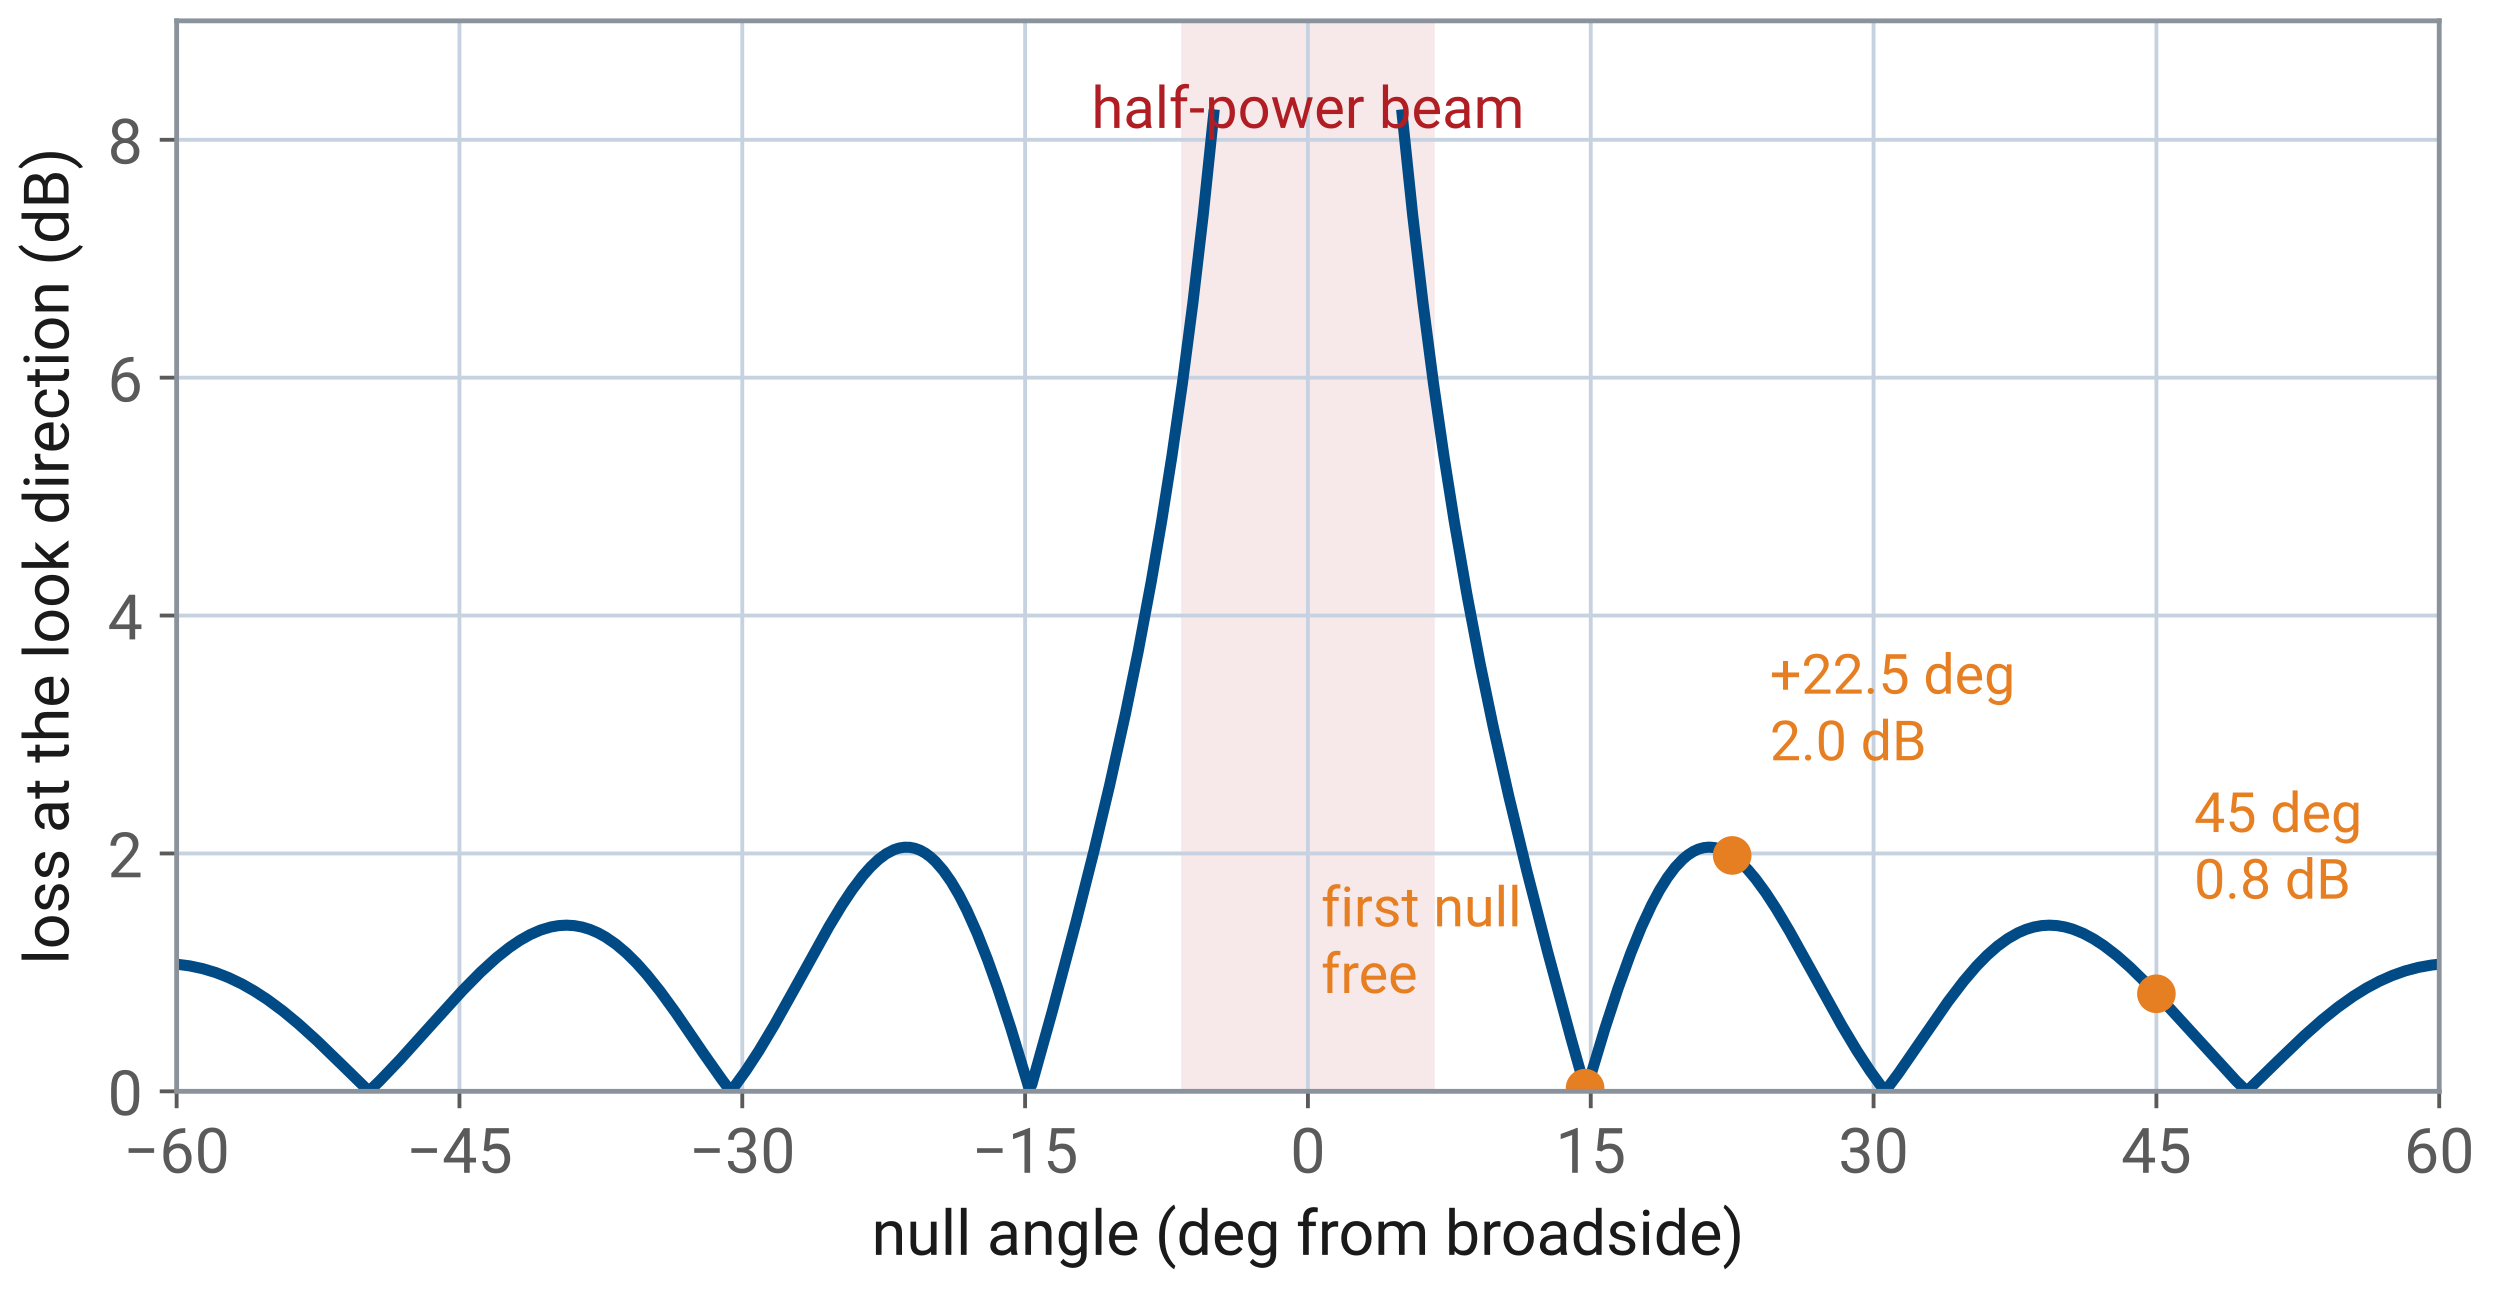
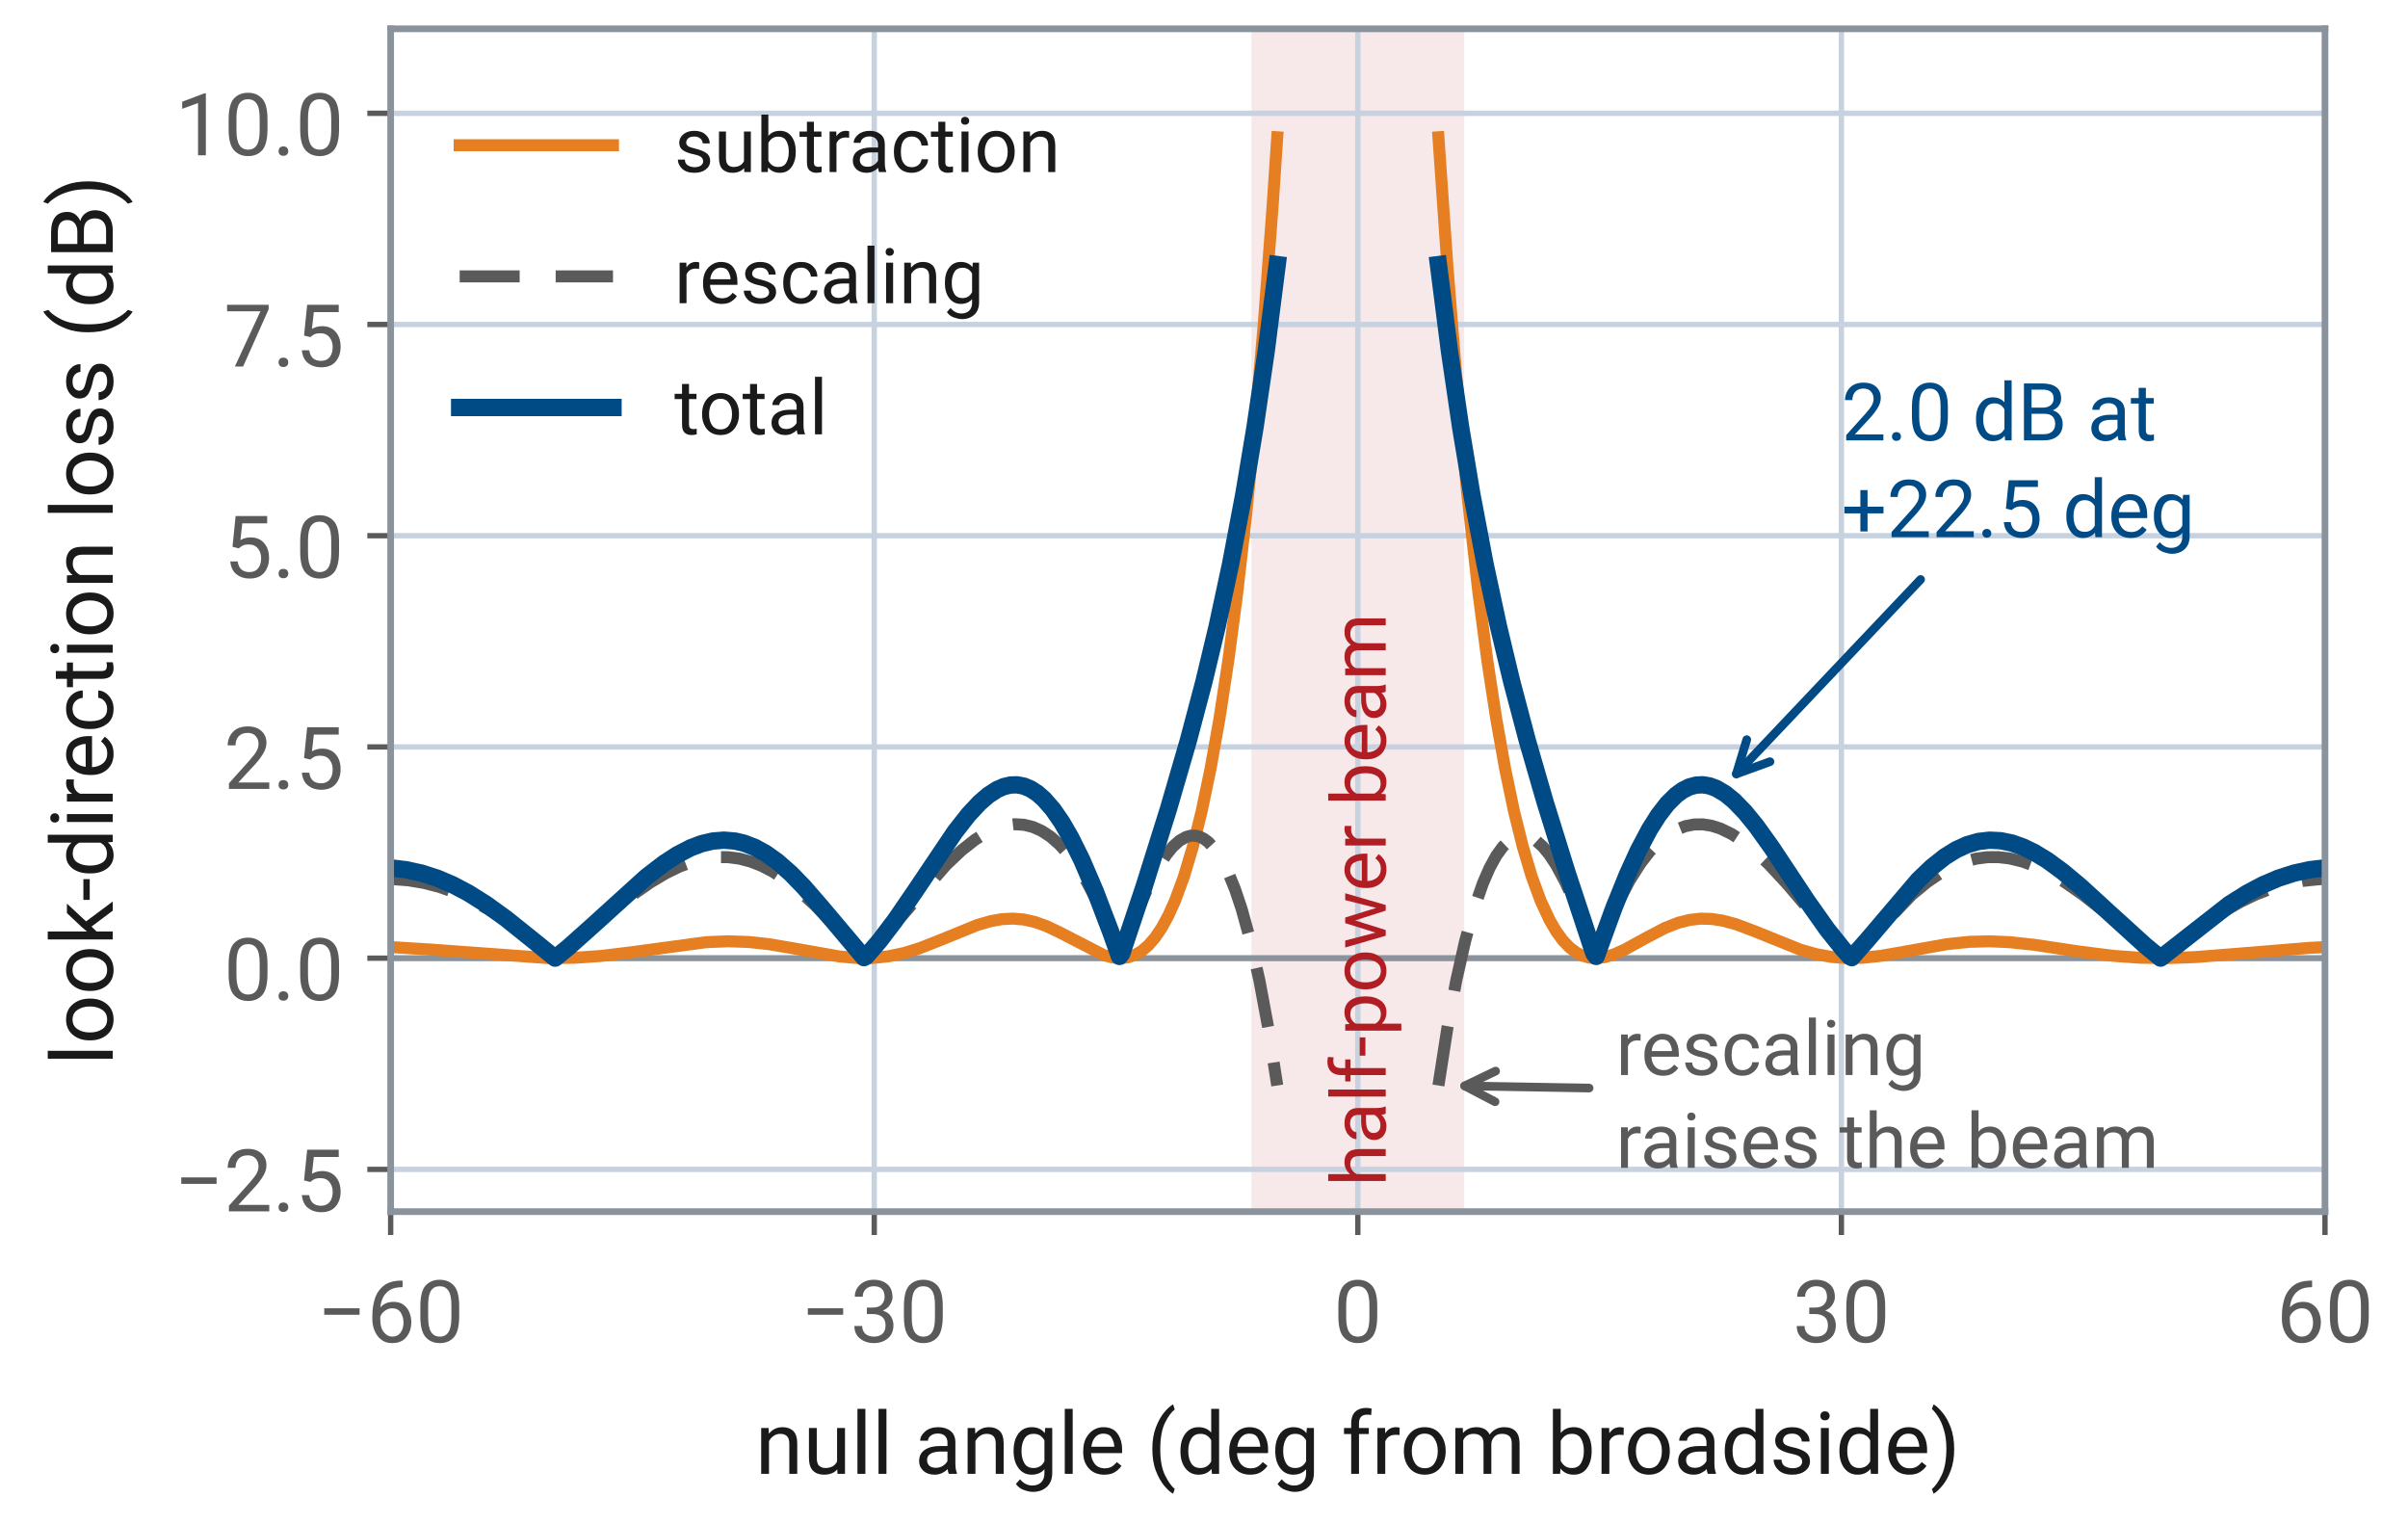
- <svg xmlns="http://www.w3.org/2000/svg" xmlns:xlink="http://www.w3.org/1999/xlink" width="517.904pt" height="267.401pt" viewBox="0 0 517.904 267.401" version="1.1">
+ <svg xmlns="http://www.w3.org/2000/svg" xmlns:xlink="http://www.w3.org/1999/xlink" width="361.216pt" height="228.507pt" viewBox="0 0 361.216 228.507" version="1.1">
  <defs>
    <style type="text/css">*{stroke-linejoin: round; stroke-linecap: butt}</style>
  </defs>
  <g id="figure_1">
    <g id="patch_1">
-       <path d="M 0 267.401  L 517.904 267.401  L 517.904 0  L 0 0  L 0 267.401  z " style="fill: none" />
+       <path d="M 0 228.507  L 361.216 228.507  L 361.216 0  L 0 0  L 0 228.507  z " style="fill: none" />
    </g>
    <g id="axes_1">
      <g id="patch_2">
-         <path d="M 36.592 226.08  L 505.312 226.08  L 505.312 4.32  L 36.592 4.32  L 36.592 226.08  z " style="fill: none" />
+         <path d="M 58.603 181.728  L 348.763 181.728  L 348.763 4.32  L 58.603 4.32  L 58.603 181.728  z " style="fill: none" />
      </g>
      <g id="patch_3">
-         <path d="M 245.173 226.08  L 296.732 226.08  L 296.732 4.32  L 245.173 4.32  z " clip-path="url(#pb18e822ede)" style="fill: #b01e24; opacity: 0.1; stroke: #b01e24; stroke-linejoin: miter" />
+         <path d="M 187.725 181.728  L 219.642 181.728  L 219.642 4.32  L 187.725 4.32  z " clip-path="url(#p27a7a87cf0)" style="fill: #b01e24; opacity: 0.1" />
      </g>
      <g id="matplotlib.axis_1">
        <g id="xtick_1">
          <g id="line2d_1">
-             <path d="M 36.592 226.08  L 36.592 4.32  " clip-path="url(#pb18e822ede)" style="fill: none; stroke: #c7d2e0; stroke-width: 0.8; stroke-linecap: square" />
+             <path d="M 58.603 181.728  L 58.603 4.32  " clip-path="url(#p27a7a87cf0)" style="fill: none; stroke: #c7d2e0; stroke-width: 0.8; stroke-linecap: square" />
          </g>
          <g id="line2d_2">
            <defs>
-               <path id="ma3b0149cc1" d="M 0 0  L 0 3.5  " style="stroke: #5a5a5a; stroke-width: 0.8" />
+               <path id="ma45425e905" d="M 0 0  L 0 3.5  " style="stroke: #5a5a5a; stroke-width: 0.8" />
            </defs>
            <g>
-               <use xlink:href="#ma3b0149cc1" x="36.592" y="226.08" style="fill: #5a5a5a; stroke: #5a5a5a; stroke-width: 0.8" />
+               <use xlink:href="#ma45425e905" x="58.603" y="181.728" style="fill: #5a5a5a; stroke: #5a5a5a; stroke-width: 0.8" />
            </g>
          </g>
          <g id="text_1">
-             <text style="font-size: 13px; font-family:'Source Sans Pro', 'Segoe UI', Roboto, Helvetica, Arial, sans-serif; text-anchor: middle; fill: #5a5a5a" x="36.592" y="242.957" transform="rotate(-0 36.59227 242.957)">−60</text>
+             <text style="font-size: 13px; font-family:'Source Sans Pro', 'Segoe UI', Roboto, Helvetica, Arial, sans-serif; text-anchor: middle; fill: #5a5a5a" x="58.603" y="201.322" transform="rotate(-0 58.6034 201.3218)">−60</text>
          </g>
        </g>
        <g id="xtick_2">
          <g id="line2d_3">
-             <path d="M 95.182 226.08  L 95.182 4.32  " clip-path="url(#pb18e822ede)" style="fill: none; stroke: #c7d2e0; stroke-width: 0.8; stroke-linecap: square" />
+             <path d="M 131.143 181.728  L 131.143 4.32  " clip-path="url(#p27a7a87cf0)" style="fill: none; stroke: #c7d2e0; stroke-width: 0.8; stroke-linecap: square" />
          </g>
          <g id="line2d_4">
            <g>
-               <use xlink:href="#ma3b0149cc1" x="95.182" y="226.08" style="fill: #5a5a5a; stroke: #5a5a5a; stroke-width: 0.8" />
+               <use xlink:href="#ma45425e905" x="131.143" y="181.728" style="fill: #5a5a5a; stroke: #5a5a5a; stroke-width: 0.8" />
            </g>
          </g>
          <g id="text_2">
-             <text style="font-size: 13px; font-family:'Source Sans Pro', 'Segoe UI', Roboto, Helvetica, Arial, sans-serif; text-anchor: middle; fill: #5a5a5a" x="95.182" y="242.957" transform="rotate(-0 95.18227 242.957)">−45</text>
+             <text style="font-size: 13px; font-family:'Source Sans Pro', 'Segoe UI', Roboto, Helvetica, Arial, sans-serif; text-anchor: middle; fill: #5a5a5a" x="131.143" y="201.322" transform="rotate(-0 131.1434 201.3218)">−30</text>
          </g>
        </g>
        <g id="xtick_3">
          <g id="line2d_5">
-             <path d="M 153.772 226.08  L 153.772 4.32  " clip-path="url(#pb18e822ede)" style="fill: none; stroke: #c7d2e0; stroke-width: 0.8; stroke-linecap: square" />
+             <path d="M 203.683 181.728  L 203.683 4.32  " clip-path="url(#p27a7a87cf0)" style="fill: none; stroke: #c7d2e0; stroke-width: 0.8; stroke-linecap: square" />
          </g>
          <g id="line2d_6">
            <g>
-               <use xlink:href="#ma3b0149cc1" x="153.772" y="226.08" style="fill: #5a5a5a; stroke: #5a5a5a; stroke-width: 0.8" />
+               <use xlink:href="#ma45425e905" x="203.683" y="181.728" style="fill: #5a5a5a; stroke: #5a5a5a; stroke-width: 0.8" />
            </g>
          </g>
          <g id="text_3">
-             <text style="font-size: 13px; font-family:'Source Sans Pro', 'Segoe UI', Roboto, Helvetica, Arial, sans-serif; text-anchor: middle; fill: #5a5a5a" x="153.772" y="242.957" transform="rotate(-0 153.7723 242.957)">−30</text>
+             <text style="font-size: 13px; font-family:'Source Sans Pro', 'Segoe UI', Roboto, Helvetica, Arial, sans-serif; text-anchor: middle; fill: #5a5a5a" x="203.683" y="201.322" transform="rotate(-0 203.6834 201.3218)">0</text>
          </g>
        </g>
        <g id="xtick_4">
          <g id="line2d_7">
-             <path d="M 212.362 226.08  L 212.362 4.32  " clip-path="url(#pb18e822ede)" style="fill: none; stroke: #c7d2e0; stroke-width: 0.8; stroke-linecap: square" />
+             <path d="M 276.223 181.728  L 276.223 4.32  " clip-path="url(#p27a7a87cf0)" style="fill: none; stroke: #c7d2e0; stroke-width: 0.8; stroke-linecap: square" />
          </g>
          <g id="line2d_8">
            <g>
-               <use xlink:href="#ma3b0149cc1" x="212.362" y="226.08" style="fill: #5a5a5a; stroke: #5a5a5a; stroke-width: 0.8" />
+               <use xlink:href="#ma45425e905" x="276.223" y="181.728" style="fill: #5a5a5a; stroke: #5a5a5a; stroke-width: 0.8" />
            </g>
          </g>
          <g id="text_4">
-             <text style="font-size: 13px; font-family:'Source Sans Pro', 'Segoe UI', Roboto, Helvetica, Arial, sans-serif; text-anchor: middle; fill: #5a5a5a" x="212.362" y="242.957" transform="rotate(-0 212.3623 242.957)">−15</text>
+             <text style="font-size: 13px; font-family:'Source Sans Pro', 'Segoe UI', Roboto, Helvetica, Arial, sans-serif; text-anchor: middle; fill: #5a5a5a" x="276.223" y="201.322" transform="rotate(-0 276.2234 201.3218)">30</text>
          </g>
        </g>
        <g id="xtick_5">
          <g id="line2d_9">
-             <path d="M 270.952 226.08  L 270.952 4.32  " clip-path="url(#pb18e822ede)" style="fill: none; stroke: #c7d2e0; stroke-width: 0.8; stroke-linecap: square" />
+             <path d="M 348.763 181.728  L 348.763 4.32  " clip-path="url(#p27a7a87cf0)" style="fill: none; stroke: #c7d2e0; stroke-width: 0.8; stroke-linecap: square" />
          </g>
          <g id="line2d_10">
            <g>
-               <use xlink:href="#ma3b0149cc1" x="270.952" y="226.08" style="fill: #5a5a5a; stroke: #5a5a5a; stroke-width: 0.8" />
+               <use xlink:href="#ma45425e905" x="348.763" y="181.728" style="fill: #5a5a5a; stroke: #5a5a5a; stroke-width: 0.8" />
            </g>
          </g>
          <g id="text_5">
-             <text style="font-size: 13px; font-family:'Source Sans Pro', 'Segoe UI', Roboto, Helvetica, Arial, sans-serif; text-anchor: middle; fill: #5a5a5a" x="270.952" y="242.957" transform="rotate(-0 270.9523 242.957)">0</text>
-           </g>
-         </g>
-         <g id="xtick_6">
-           <g id="line2d_11">
-             <path d="M 329.542 226.08  L 329.542 4.32  " clip-path="url(#pb18e822ede)" style="fill: none; stroke: #c7d2e0; stroke-width: 0.8; stroke-linecap: square" />
-           </g>
-           <g id="line2d_12">
-             <g>
-               <use xlink:href="#ma3b0149cc1" x="329.542" y="226.08" style="fill: #5a5a5a; stroke: #5a5a5a; stroke-width: 0.8" />
-             </g>
-           </g>
-           <g id="text_6">
-             <text style="font-size: 13px; font-family:'Source Sans Pro', 'Segoe UI', Roboto, Helvetica, Arial, sans-serif; text-anchor: middle; fill: #5a5a5a" x="329.542" y="242.957" transform="rotate(-0 329.5423 242.957)">15</text>
-           </g>
-         </g>
-         <g id="xtick_7">
-           <g id="line2d_13">
-             <path d="M 388.132 226.08  L 388.132 4.32  " clip-path="url(#pb18e822ede)" style="fill: none; stroke: #c7d2e0; stroke-width: 0.8; stroke-linecap: square" />
-           </g>
-           <g id="line2d_14">
-             <g>
-               <use xlink:href="#ma3b0149cc1" x="388.132" y="226.08" style="fill: #5a5a5a; stroke: #5a5a5a; stroke-width: 0.8" />
-             </g>
-           </g>
-           <g id="text_7">
-             <text style="font-size: 13px; font-family:'Source Sans Pro', 'Segoe UI', Roboto, Helvetica, Arial, sans-serif; text-anchor: middle; fill: #5a5a5a" x="388.132" y="242.957" transform="rotate(-0 388.1323 242.957)">30</text>
-           </g>
-         </g>
-         <g id="xtick_8">
-           <g id="line2d_15">
-             <path d="M 446.722 226.08  L 446.722 4.32  " clip-path="url(#pb18e822ede)" style="fill: none; stroke: #c7d2e0; stroke-width: 0.8; stroke-linecap: square" />
-           </g>
-           <g id="line2d_16">
-             <g>
-               <use xlink:href="#ma3b0149cc1" x="446.722" y="226.08" style="fill: #5a5a5a; stroke: #5a5a5a; stroke-width: 0.8" />
-             </g>
-           </g>
-           <g id="text_8">
-             <text style="font-size: 13px; font-family:'Source Sans Pro', 'Segoe UI', Roboto, Helvetica, Arial, sans-serif; text-anchor: middle; fill: #5a5a5a" x="446.722" y="242.957" transform="rotate(-0 446.7223 242.957)">45</text>
-           </g>
-         </g>
-         <g id="xtick_9">
-           <g id="line2d_17">
-             <path d="M 505.312 226.08  L 505.312 4.32  " clip-path="url(#pb18e822ede)" style="fill: none; stroke: #c7d2e0; stroke-width: 0.8; stroke-linecap: square" />
-           </g>
-           <g id="line2d_18">
-             <g>
-               <use xlink:href="#ma3b0149cc1" x="505.312" y="226.08" style="fill: #5a5a5a; stroke: #5a5a5a; stroke-width: 0.8" />
-             </g>
-           </g>
-           <g id="text_9">
-             <text style="font-size: 13px; font-family:'Source Sans Pro', 'Segoe UI', Roboto, Helvetica, Arial, sans-serif; text-anchor: middle; fill: #5a5a5a" x="505.312" y="242.957" transform="rotate(-0 505.3123 242.957)">60</text>
-           </g>
-         </g>
-         <g id="text_10">
-           <text style="font-size: 13px; font-family:'Source Sans Pro', 'Segoe UI', Roboto, Helvetica, Arial, sans-serif; text-anchor: middle; fill: #1a1a1a" x="270.952" y="259.958" transform="rotate(-0 270.9523 259.958)">null angle (deg from broadside)</text>
+             <text style="font-size: 13px; font-family:'Source Sans Pro', 'Segoe UI', Roboto, Helvetica, Arial, sans-serif; text-anchor: middle; fill: #5a5a5a" x="348.763" y="201.322" transform="rotate(-0 348.7634 201.3218)">60</text>
+           </g>
+         </g>
+         <g id="text_6">
+           <text style="font-size: 13px; font-family:'Source Sans Pro', 'Segoe UI', Roboto, Helvetica, Arial, sans-serif; text-anchor: middle; fill: #1a1a1a" x="203.683" y="221.051" transform="rotate(-0 203.6834 221.0512)">null angle (deg from broadside)</text>
        </g>
      </g>
      <g id="matplotlib.axis_2">
        <g id="ytick_1">
+           <g id="line2d_11">
+             <path d="M 58.603 175.392  L 348.763 175.392  " clip-path="url(#p27a7a87cf0)" style="fill: none; stroke: #c7d2e0; stroke-width: 0.8; stroke-linecap: square" />
+           </g>
+           <g id="line2d_12">
+             <defs>
+               <path id="m3e61fe4e39" d="M 0 0  L -3.5 0  " style="stroke: #5a5a5a; stroke-width: 0.8" />
+             </defs>
+             <g>
+               <use xlink:href="#m3e61fe4e39" x="58.603" y="175.392" style="fill: #5a5a5a; stroke: #5a5a5a; stroke-width: 0.8" />
+             </g>
+           </g>
+           <g id="text_7">
+             <text style="font-size: 13px; font-family:'Source Sans Pro', 'Segoe UI', Roboto, Helvetica, Arial, sans-serif; text-anchor: end; fill: #5a5a5a" x="51.603" y="181.689" transform="rotate(-0 51.6034 181.6889)">−2.5</text>
+           </g>
+         </g>
+         <g id="ytick_2">
+           <g id="line2d_13">
+             <path d="M 58.603 143.712  L 348.763 143.712  " clip-path="url(#p27a7a87cf0)" style="fill: none; stroke: #c7d2e0; stroke-width: 0.8; stroke-linecap: square" />
+           </g>
+           <g id="line2d_14">
+             <g>
+               <use xlink:href="#m3e61fe4e39" x="58.603" y="143.712" style="fill: #5a5a5a; stroke: #5a5a5a; stroke-width: 0.8" />
+             </g>
+           </g>
+           <g id="text_8">
+             <text style="font-size: 13px; font-family:'Source Sans Pro', 'Segoe UI', Roboto, Helvetica, Arial, sans-serif; text-anchor: end; fill: #5a5a5a" x="51.603" y="150.009" transform="rotate(-0 51.6034 150.0089)">0.0</text>
+           </g>
+         </g>
+         <g id="ytick_3">
+           <g id="line2d_15">
+             <path d="M 58.603 112.032  L 348.763 112.032  " clip-path="url(#p27a7a87cf0)" style="fill: none; stroke: #c7d2e0; stroke-width: 0.8; stroke-linecap: square" />
+           </g>
+           <g id="line2d_16">
+             <g>
+               <use xlink:href="#m3e61fe4e39" x="58.603" y="112.032" style="fill: #5a5a5a; stroke: #5a5a5a; stroke-width: 0.8" />
+             </g>
+           </g>
+           <g id="text_9">
+             <text style="font-size: 13px; font-family:'Source Sans Pro', 'Segoe UI', Roboto, Helvetica, Arial, sans-serif; text-anchor: end; fill: #5a5a5a" x="51.603" y="118.329" transform="rotate(-0 51.6034 118.3289)">2.5</text>
+           </g>
+         </g>
+         <g id="ytick_4">
+           <g id="line2d_17">
+             <path d="M 58.603 80.352  L 348.763 80.352  " clip-path="url(#p27a7a87cf0)" style="fill: none; stroke: #c7d2e0; stroke-width: 0.8; stroke-linecap: square" />
+           </g>
+           <g id="line2d_18">
+             <g>
+               <use xlink:href="#m3e61fe4e39" x="58.603" y="80.352" style="fill: #5a5a5a; stroke: #5a5a5a; stroke-width: 0.8" />
+             </g>
+           </g>
+           <g id="text_10">
+             <text style="font-size: 13px; font-family:'Source Sans Pro', 'Segoe UI', Roboto, Helvetica, Arial, sans-serif; text-anchor: end; fill: #5a5a5a" x="51.603" y="86.649" transform="rotate(-0 51.6034 86.64888)">5.0</text>
+           </g>
+         </g>
+         <g id="ytick_5">
          <g id="line2d_19">
-             <path d="M 36.592 226.08  L 505.312 226.08  " clip-path="url(#pb18e822ede)" style="fill: none; stroke: #c7d2e0; stroke-width: 0.8; stroke-linecap: square" />
+             <path d="M 58.603 48.672  L 348.763 48.672  " clip-path="url(#p27a7a87cf0)" style="fill: none; stroke: #c7d2e0; stroke-width: 0.8; stroke-linecap: square" />
          </g>
          <g id="line2d_20">
-             <defs>
-               <path id="m404f622453" d="M 0 0  L -3.5 0  " style="stroke: #5a5a5a; stroke-width: 0.8" />
-             </defs>
-             <g>
-               <use xlink:href="#m404f622453" x="36.592" y="226.08" style="fill: #5a5a5a; stroke: #5a5a5a; stroke-width: 0.8" />
+             <g>
+               <use xlink:href="#m3e61fe4e39" x="58.603" y="48.672" style="fill: #5a5a5a; stroke: #5a5a5a; stroke-width: 0.8" />
            </g>
          </g>
          <g id="text_11">
-             <text style="font-size: 13px; font-family:'Source Sans Pro', 'Segoe UI', Roboto, Helvetica, Arial, sans-serif; text-anchor: end; fill: #5a5a5a" x="29.592" y="231.018" transform="rotate(-0 29.59227 231.0185)">0</text>
-           </g>
-         </g>
-         <g id="ytick_2">
+             <text style="font-size: 13px; font-family:'Source Sans Pro', 'Segoe UI', Roboto, Helvetica, Arial, sans-serif; text-anchor: end; fill: #5a5a5a" x="51.603" y="54.969" transform="rotate(-0 51.6034 54.96887)">7.5</text>
+           </g>
+         </g>
+         <g id="ytick_6">
          <g id="line2d_21">
-             <path d="M 36.592 176.8  L 505.312 176.8  " clip-path="url(#pb18e822ede)" style="fill: none; stroke: #c7d2e0; stroke-width: 0.8; stroke-linecap: square" />
+             <path d="M 58.603 16.992  L 348.763 16.992  " clip-path="url(#p27a7a87cf0)" style="fill: none; stroke: #c7d2e0; stroke-width: 0.8; stroke-linecap: square" />
          </g>
          <g id="line2d_22">
            <g>
-               <use xlink:href="#m404f622453" x="36.592" y="176.8" style="fill: #5a5a5a; stroke: #5a5a5a; stroke-width: 0.8" />
+               <use xlink:href="#m3e61fe4e39" x="58.603" y="16.992" style="fill: #5a5a5a; stroke: #5a5a5a; stroke-width: 0.8" />
            </g>
          </g>
          <g id="text_12">
-             <text style="font-size: 13px; font-family:'Source Sans Pro', 'Segoe UI', Roboto, Helvetica, Arial, sans-serif; text-anchor: end; fill: #5a5a5a" x="29.592" y="181.738" transform="rotate(-0 29.59227 181.7385)">2</text>
-           </g>
-         </g>
-         <g id="ytick_3">
-           <g id="line2d_23">
-             <path d="M 36.592 127.52  L 505.312 127.52  " clip-path="url(#pb18e822ede)" style="fill: none; stroke: #c7d2e0; stroke-width: 0.8; stroke-linecap: square" />
-           </g>
-           <g id="line2d_24">
-             <g>
-               <use xlink:href="#m404f622453" x="36.592" y="127.52" style="fill: #5a5a5a; stroke: #5a5a5a; stroke-width: 0.8" />
-             </g>
-           </g>
-           <g id="text_13">
-             <text style="font-size: 13px; font-family:'Source Sans Pro', 'Segoe UI', Roboto, Helvetica, Arial, sans-serif; text-anchor: end; fill: #5a5a5a" x="29.592" y="132.458" transform="rotate(-0 29.59227 132.4585)">4</text>
-           </g>
-         </g>
-         <g id="ytick_4">
-           <g id="line2d_25">
-             <path d="M 36.592 78.24  L 505.312 78.24  " clip-path="url(#pb18e822ede)" style="fill: none; stroke: #c7d2e0; stroke-width: 0.8; stroke-linecap: square" />
-           </g>
-           <g id="line2d_26">
-             <g>
-               <use xlink:href="#m404f622453" x="36.592" y="78.24" style="fill: #5a5a5a; stroke: #5a5a5a; stroke-width: 0.8" />
-             </g>
-           </g>
-           <g id="text_14">
-             <text style="font-size: 13px; font-family:'Source Sans Pro', 'Segoe UI', Roboto, Helvetica, Arial, sans-serif; text-anchor: end; fill: #5a5a5a" x="29.592" y="83.178" transform="rotate(-0 29.59227 83.17848)">6</text>
-           </g>
-         </g>
-         <g id="ytick_5">
-           <g id="line2d_27">
-             <path d="M 36.592 28.96  L 505.312 28.96  " clip-path="url(#pb18e822ede)" style="fill: none; stroke: #c7d2e0; stroke-width: 0.8; stroke-linecap: square" />
-           </g>
-           <g id="line2d_28">
-             <g>
-               <use xlink:href="#m404f622453" x="36.592" y="28.96" style="fill: #5a5a5a; stroke: #5a5a5a; stroke-width: 0.8" />
-             </g>
-           </g>
-           <g id="text_15">
-             <text style="font-size: 13px; font-family:'Source Sans Pro', 'Segoe UI', Roboto, Helvetica, Arial, sans-serif; text-anchor: end; fill: #5a5a5a" x="29.592" y="33.898" transform="rotate(-0 29.59227 33.89848)">8</text>
-           </g>
-         </g>
-         <g id="text_16">
-           <text style="font-size: 13px; font-family:'Source Sans Pro', 'Segoe UI', Roboto, Helvetica, Arial, sans-serif; text-anchor: middle; fill: #1a1a1a" x="14.198" y="115.2" transform="rotate(-90 14.19797 115.2)">loss at the look direction (dB)</text>
-         </g>
+             <text style="font-size: 13px; font-family:'Source Sans Pro', 'Segoe UI', Roboto, Helvetica, Arial, sans-serif; text-anchor: end; fill: #5a5a5a" x="51.603" y="23.289" transform="rotate(-0 51.6034 23.28888)">10.0</text>
+           </g>
+         </g>
+         <g id="text_13">
+           <text style="font-size: 13px; font-family:'Source Sans Pro', 'Segoe UI', Roboto, Helvetica, Arial, sans-serif; text-anchor: middle; fill: #1a1a1a" x="16.914" y="93.024" transform="rotate(-90 16.91375 93.024)">look-direction loss (dB)</text>
+         </g>
+       </g>
+       <g id="line2d_23">
+         <path d="M 58.603 143.712  L 348.763 143.712  " clip-path="url(#p27a7a87cf0)" style="fill: none; stroke: #8a929c; stroke-width: 0.9; stroke-linecap: square" />
+       </g>
+       <g id="line2d_24">
+         <path d="M 58.603 142.049  L 64.603 142.419  L 82.268 143.705  L 86.268 143.65  L 90.268 143.37  L 94.601 142.842  L 105.933 141.311  L 109.266 141.178  L 112.266 141.283  L 115.266 141.601  L 119.266 142.279  L 125.932 143.459  L 128.598 143.689  L 130.931 143.679  L 133.264 143.434  L 135.598 142.944  L 137.931 142.226  L 140.931 141.052  L 146.597 138.741  L 148.597 138.161  L 150.263 137.865  L 151.93 137.776  L 153.596 137.917  L 155.263 138.291  L 156.929 138.884  L 158.929 139.832  L 165.595 143.266  L 166.929 143.614  L 168.262 143.707  L 169.262 143.569  L 170.262 143.221  L 171.262 142.635  L 172.262 141.782  L 173.261 140.632  L 174.261 139.155  L 175.261 137.321  L 176.261 135.099  L 177.594 131.476  L 178.928 127.024  L 180.261 121.656  L 181.594 115.277  L 182.927 107.781  L 184.261 99.044  L 185.594 88.923  L 186.927 77.248  L 188.26 63.81  L 189.594 48.346  L 190.927 30.521  L 191.593 20.589  L 191.593 20.589  " clip-path="url(#p27a7a87cf0)" style="fill: none; stroke: #e67e22; stroke-width: 1.8; stroke-linecap: square" />
+       </g>
+       <g id="line2d_25">
+         <path d="M 215.773 20.589  L 217.107 39.753  L 218.44 56.35  L 220.106 74.063  L 221.773 88.923  L 223.106 99.044  L 224.439 107.781  L 225.773 115.277  L 227.106 121.656  L 228.439 127.024  L 229.772 131.476  L 231.106 135.099  L 232.439 137.974  L 233.439 139.686  L 234.439 141.05  L 235.439 142.098  L 236.439 142.859  L 237.438 143.362  L 238.438 143.637  L 239.438 143.711  L 240.772 143.548  L 242.105 143.146  L 243.771 142.404  L 246.771 140.748  L 249.771 139.175  L 251.771 138.393  L 253.437 137.973  L 255.104 137.785  L 256.77 137.829  L 258.437 138.087  L 260.437 138.63  L 263.103 139.631  L 270.103 142.452  L 272.436 143.109  L 274.769 143.529  L 277.102 143.705  L 279.435 143.653  L 282.102 143.369  L 285.768 142.733  L 292.101 141.601  L 295.434 141.26  L 298.434 141.18  L 301.434 141.311  L 305.1 141.701  L 312.099 142.746  L 317.099 143.37  L 321.099 143.65  L 325.099 143.705  L 329.432 143.541  L 335.431 143.068  L 346.43 142.167  L 348.763 142.049  L 348.763 142.049  " clip-path="url(#p27a7a87cf0)" style="fill: none; stroke: #e67e22; stroke-width: 1.8; stroke-linecap: square" />
+       </g>
+       <g id="line2d_26">
+         <path d="M 58.603 131.832  L 61.27 132.034  L 63.603 132.425  L 65.936 133.031  L 68.269 133.859  L 70.602 134.911  L 73.269 136.38  L 75.935 138.106  L 79.269 140.551  L 83.268 143.705  L 85.601 141.825  L 94.934 134.185  L 97.6 132.326  L 99.934 130.94  L 101.933 129.97  L 103.933 129.231  L 105.933 128.748  L 107.6 128.556  L 109.266 128.566  L 110.933 128.786  L 112.599 129.221  L 114.266 129.871  L 115.932 130.735  L 117.932 132.044  L 119.932 133.63  L 122.265 135.784  L 125.265 138.906  L 129.598 143.633  L 129.931 143.438  L 132.931 140.075  L 141.93 129.725  L 144.264 127.519  L 146.263 125.947  L 147.93 124.909  L 149.597 124.156  L 150.93 123.781  L 152.263 123.624  L 153.596 123.702  L 154.929 124.031  L 156.263 124.624  L 157.596 125.496  L 158.929 126.664  L 160.262 128.141  L 161.596 129.943  L 162.929 132.087  L 164.262 134.587  L 165.929 138.241  L 167.595 142.516  L 167.929 143.449  L 168.262 143.025  L 170.595 136.766  L 172.262 132.916  L 173.595 130.321  L 174.928 128.22  L 175.928 126.996  L 176.928 126.094  L 177.928 125.531  L 178.594 125.351  L 179.261 125.334  L 179.928 125.484  L 180.594 125.805  L 181.261 126.304  L 182.261 127.398  L 183.261 128.923  L 184.261 130.904  L 185.261 133.368  L 186.26 136.344  L 187.594 141.177  L 188.927 147.098  L 190.26 154.246  L 191.593 162.808  L 191.593 162.808  " clip-path="url(#p27a7a87cf0)" style="fill: none; stroke-dasharray: 9,5.4; stroke-dashoffset: 0; stroke: #5a5a5a; stroke-width: 1.8" />
+       </g>
+       <g id="line2d_27">
+         <path d="M 215.773 162.808  L 217.107 154.246  L 218.44 147.098  L 219.773 141.177  L 221.106 136.344  L 222.44 132.491  L 223.439 130.192  L 224.439 128.365  L 225.439 126.986  L 226.439 126.032  L 227.439 125.484  L 228.106 125.334  L 228.772 125.351  L 229.439 125.531  L 230.439 126.094  L 231.439 126.996  L 232.439 128.22  L 233.439 129.748  L 234.772 132.224  L 236.105 135.152  L 237.772 139.346  L 239.105 143.025  L 239.438 143.449  L 241.105 139.045  L 242.771 135.27  L 244.438 132.087  L 246.104 129.461  L 247.438 127.742  L 248.771 126.344  L 250.104 125.251  L 251.437 124.45  L 252.771 123.924  L 254.104 123.66  L 255.437 123.642  L 256.77 123.855  L 258.104 124.283  L 259.77 125.095  L 261.437 126.185  L 263.436 127.811  L 265.436 129.725  L 268.103 132.609  L 272.436 137.711  L 276.769 142.718  L 277.435 143.438  L 277.769 143.633  L 286.768 134.215  L 289.101 132.29  L 291.101 130.933  L 293.101 129.871  L 294.767 129.221  L 296.434 128.786  L 298.101 128.566  L 299.767 128.556  L 301.434 128.748  L 303.433 129.231  L 305.433 129.97  L 307.433 130.94  L 309.766 132.326  L 312.433 134.185  L 315.766 136.801  L 324.099 143.705  L 330.431 138.811  L 333.431 136.788  L 336.098 135.253  L 338.431 134.137  L 340.764 133.245  L 343.097 132.576  L 345.43 132.124  L 347.763 131.878  L 348.763 131.832  L 348.763 131.832  " clip-path="url(#p27a7a87cf0)" style="fill: none; stroke-dasharray: 9,5.4; stroke-dashoffset: 0; stroke: #5a5a5a; stroke-width: 1.8" />
+       </g>
+       <g id="line2d_28">
+         <path d="M 58.603 130.169  L 60.937 130.45  L 63.27 130.964  L 65.603 131.719  L 67.936 132.717  L 70.269 133.951  L 72.936 135.627  L 75.935 137.799  L 80.268 141.271  L 83.268 143.705  L 85.268 142.074  L 88.934 138.801  L 96.934 131.549  L 99.6 129.494  L 101.6 128.196  L 103.6 127.161  L 105.267 126.533  L 106.933 126.142  L 108.6 126.01  L 110.266 126.149  L 111.599 126.462  L 113.266 127.109  L 114.932 128.035  L 116.599 129.229  L 118.599 130.985  L 120.599 133.041  L 123.265 136.122  L 129.598 143.633  L 129.931 143.436  L 131.931 141.12  L 134.264 138.047  L 137.264 133.672  L 143.264 124.76  L 145.264 122.208  L 146.93 120.418  L 148.263 119.265  L 149.597 118.404  L 150.596 117.972  L 151.596 117.738  L 152.596 117.713  L 153.596 117.907  L 154.596 118.326  L 155.596 118.974  L 156.596 119.853  L 157.929 121.379  L 159.262 123.3  L 160.596 125.596  L 162.262 128.952  L 164.262 133.601  L 166.595 139.711  L 167.929 143.449  L 168.262 143.02  L 171.595 133.051  L 175.261 121.387  L 178.261 111.068  L 180.594 102.254  L 182.594 93.911  L 184.594 84.608  L 186.594 74.068  L 188.26 64.091  L 189.927 52.749  L 191.593 39.685  L 191.593 39.685  " clip-path="url(#p27a7a87cf0)" style="fill: none; stroke: #004a85; stroke-width: 2.6; stroke-linecap: square" />
      </g>
      <g id="line2d_29">
-         <path d="M 36.592 199.746  L 39.284 200.091  L 41.976 200.664  L 44.669 201.472  L 47.361 202.521  L 50.053 203.811  L 52.745 205.34  L 55.437 207.099  L 58.668 209.496  L 61.898 212.173  L 65.667 215.585  L 71.051 220.802  L 76.435 226.066  L 78.589 223.988  L 82.896 219.485  L 88.819 212.914  L 95.819 205.198  L 99.588 201.374  L 102.818 198.434  L 105.51 196.298  L 107.664 194.834  L 109.818 193.618  L 111.971 192.676  L 114.125 192.03  L 115.74 191.752  L 117.355 191.659  L 118.971 191.756  L 120.586 192.049  L 122.201 192.539  L 123.816 193.227  L 125.432 194.114  L 127.585 195.598  L 129.739 197.415  L 131.893 199.545  L 134.046 201.962  L 136.739 205.331  L 139.969 209.772  L 145.892 218.447  L 149.661 223.797  L 151.276 225.926  L 151.814 225.544  L 154.506 221.833  L 157.199 217.711  L 160.429 212.31  L 164.736 204.592  L 171.736 191.948  L 174.428 187.496  L 176.582 184.268  L 178.735 181.426  L 180.351 179.599  L 181.966 178.07  L 183.581 176.87  L 185.196 176.03  L 186.273 175.683  L 187.35 175.513  L 188.427 175.527  L 189.504 175.73  L 190.581 176.126  L 191.658 176.718  L 192.734 177.509  L 193.811 178.498  L 195.426 180.355  L 197.042 182.655  L 198.657 185.386  L 200.272 188.534  L 202.426 193.345  L 204.58 198.8  L 206.733 204.831  L 209.425 213.059  L 212.656 223.725  L 213.194 225.568  L 213.733 224.734  L 218.04 209.324  L 222.886 191.098  L 226.655 176.174  L 229.885 162.605  L 233.116 148.02  L 235.808 134.837  L 238.5 120.464  L 240.654 107.923  L 242.808 94.271  L 244.961 79.309  L 247.115 62.793  L 249.269 44.421  L 251.422 23.805  L 251.422 23.805  " clip-path="url(#pb18e822ede)" style="fill: none; stroke: #004a85; stroke-width: 2.3; stroke-linecap: square" />
-       </g>
-       <g id="line2d_30">
-         <path d="M 290.482 23.805  L 292.636 44.421  L 294.79 62.793  L 296.943 79.309  L 299.097 94.271  L 301.251 107.923  L 303.943 123.447  L 306.635 137.56  L 309.327 150.536  L 312.558 164.929  L 316.326 180.523  L 320.634 197.276  L 325.48 215.2  L 328.172 224.734  L 328.71 225.568  L 332.479 213.059  L 335.171 204.831  L 337.863 197.38  L 340.017 192.079  L 342.171 187.44  L 343.786 184.429  L 345.401 181.84  L 347.016 179.687  L 348.632 177.979  L 349.709 177.089  L 350.785 176.398  L 351.862 175.904  L 352.939 175.605  L 354.016 175.496  L 355.093 175.575  L 356.17 175.835  L 357.246 176.269  L 358.862 177.232  L 360.477 178.544  L 362.092 180.176  L 363.708 182.095  L 365.861 185.042  L 368.015 188.354  L 370.707 192.88  L 375.014 200.639  L 381.475 212.31  L 384.706 217.711  L 387.398 221.833  L 390.09 225.544  L 390.629 225.926  L 393.321 222.313  L 397.628 216.069  L 403.551 207.507  L 406.781 203.266  L 409.473 200.124  L 411.627 197.919  L 413.781 196.022  L 415.934 194.453  L 418.088 193.227  L 419.703 192.539  L 421.319 192.049  L 422.934 191.756  L 424.549 191.659  L 426.164 191.752  L 427.78 192.03  L 429.395 192.486  L 431.549 193.356  L 433.702 194.506  L 435.856 195.91  L 438.548 197.982  L 441.24 200.354  L 444.471 203.517  L 448.778 208.107  L 463.315 223.988  L 465.469 226.066  L 471.93 219.741  L 477.314 214.583  L 481.083 211.252  L 484.314 208.664  L 487.544 206.369  L 490.236 204.7  L 492.929 203.266  L 495.621 202.072  L 498.313 201.12  L 501.005 200.407  L 503.697 199.926  L 505.312 199.746  L 505.312 199.746  " clip-path="url(#pb18e822ede)" style="fill: none; stroke: #004a85; stroke-width: 2.3; stroke-linecap: square" />
-       </g>
-       <g id="line2d_31">
-         <defs>
-           <path id="mb7afb0de0d" d="M 0 3.5  C 0.928 3.5 1.819 3.131 2.475 2.475  C 3.131 1.819 3.5 0.928 3.5 0  C 3.5 -0.928 3.131 -1.819 2.475 -2.475  C 1.819 -3.131 0.928 -3.5 0 -3.5  C -0.928 -3.5 -1.819 -3.131 -2.475 -2.475  C -3.131 -1.819 -3.5 -0.928 -3.5 0  C -3.5 0.928 -3.131 1.819 -2.475 2.475  C -1.819 3.131 -0.928 3.5 0 3.5  z " style="stroke: #e67e22" />
-         </defs>
-         <g clip-path="url(#pb18e822ede)">
-           <use xlink:href="#mb7afb0de0d" x="358.837" y="177.214" style="fill: #e67e22; stroke: #e67e22" />
-         </g>
-       </g>
-       <g id="line2d_32">
-         <g clip-path="url(#pb18e822ede)">
-           <use xlink:href="#mb7afb0de0d" x="328.37" y="225.422" style="fill: #e67e22; stroke: #e67e22" />
-         </g>
-       </g>
-       <g id="line2d_33">
-         <g clip-path="url(#pb18e822ede)">
-           <use xlink:href="#mb7afb0de0d" x="446.722" y="205.875" style="fill: #e67e22; stroke: #e67e22" />
-         </g>
+         <path d="M 215.773 39.685  L 217.44 52.749  L 219.106 64.091  L 220.773 74.068  L 222.773 84.608  L 224.773 93.911  L 226.773 102.254  L 229.106 111.068  L 231.772 120.283  L 235.105 130.986  L 238.772 142.055  L 239.105 143.02  L 239.438 143.449  L 242.105 136.141  L 244.105 131.199  L 245.771 127.548  L 247.438 124.403  L 248.771 122.291  L 250.104 120.566  L 251.437 119.241  L 252.437 118.516  L 253.437 118.021  L 254.437 117.753  L 255.437 117.706  L 256.437 117.871  L 257.437 118.239  L 258.77 119.021  L 260.103 120.104  L 261.77 121.823  L 263.436 123.869  L 265.77 127.123  L 271.103 135.168  L 274.102 139.408  L 276.436 142.318  L 277.435 143.436  L 277.769 143.633  L 280.102 140.991  L 287.768 131.979  L 289.768 130.066  L 291.768 128.482  L 293.434 127.447  L 295.101 126.687  L 296.767 126.21  L 298.434 126.015  L 300.1 126.095  L 301.767 126.435  L 303.433 127.018  L 305.1 127.819  L 307.1 129.035  L 309.433 130.741  L 312.099 132.973  L 316.432 136.941  L 321.765 141.788  L 324.099 143.705  L 334.431 135.627  L 337.098 133.951  L 339.431 132.717  L 341.764 131.719  L 344.097 130.964  L 346.43 130.45  L 348.763 130.169  L 348.763 130.169  " clip-path="url(#p27a7a87cf0)" style="fill: none; stroke: #004a85; stroke-width: 2.6; stroke-linecap: square" />
      </g>
      <g id="patch_4">
-         <path d="M 36.592 226.08  L 36.592 4.32  " style="fill: none; stroke: #8a929c; stroke-linejoin: miter; stroke-linecap: square" />
+         <path d="M 58.603 181.728  L 58.603 4.32  " style="fill: none; stroke: #8a929c; stroke-linejoin: miter; stroke-linecap: square" />
      </g>
      <g id="patch_5">
-         <path d="M 505.312 226.08  L 505.312 4.32  " style="fill: none; stroke: #8a929c; stroke-linejoin: miter; stroke-linecap: square" />
+         <path d="M 348.763 181.728  L 348.763 4.32  " style="fill: none; stroke: #8a929c; stroke-linejoin: miter; stroke-linecap: square" />
      </g>
      <g id="patch_6">
-         <path d="M 36.592 226.08  L 505.312 226.08  " style="fill: none; stroke: #8a929c; stroke-linejoin: miter; stroke-linecap: square" />
+         <path d="M 58.603 181.728  L 348.763 181.728  " style="fill: none; stroke: #8a929c; stroke-linejoin: miter; stroke-linecap: square" />
      </g>
      <g id="patch_7">
-         <path d="M 36.592 4.32  L 505.312 4.32  " style="fill: none; stroke: #8a929c; stroke-linejoin: miter; stroke-linecap: square" />
-       </g>
-       <g id="text_17">
-         <text style="font-size: 12px; font-family:'Source Sans Pro', 'Segoe UI', Roboto, Helvetica, Arial, sans-serif; text-anchor: middle; fill: #b01e24" x="270.952" y="26.496" transform="rotate(-0 270.9523 26.496)">half-power beam</text>
-       </g>
-       <g id="text_18">
-         <text style="font-size: 11.5px; font-family:'Source Sans Pro', 'Segoe UI', Roboto, Helvetica, Arial, sans-serif; fill: #e67e22" transform="translate(366.6493 143.6993)">+22.5 deg</text>
-         <text style="font-size: 11.5px; font-family:'Source Sans Pro', 'Segoe UI', Roboto, Helvetica, Arial, sans-serif; fill: #e67e22" transform="translate(366.6493 157.5024)">2.0 dB</text>
-       </g>
-       <g id="text_19">
-         <text style="font-size: 11.5px; font-family:'Source Sans Pro', 'Segoe UI', Roboto, Helvetica, Arial, sans-serif; fill: #e67e22" transform="translate(273.6865 191.9066)">first null</text>
-         <text style="font-size: 11.5px; font-family:'Source Sans Pro', 'Segoe UI', Roboto, Helvetica, Arial, sans-serif; fill: #e67e22" transform="translate(273.6865 205.7097)">free</text>
-       </g>
-       <g id="text_20">
-         <text style="font-size: 11.5px; font-family:'Source Sans Pro', 'Segoe UI', Roboto, Helvetica, Arial, sans-serif; fill: #e67e22" transform="translate(454.5343 172.3601)">45 deg</text>
-         <text style="font-size: 11.5px; font-family:'Source Sans Pro', 'Segoe UI', Roboto, Helvetica, Arial, sans-serif; fill: #e67e22" transform="translate(454.5343 186.1633)">0.8 dB</text>
+         <path d="M 58.603 4.32  L 348.763 4.32  " style="fill: none; stroke: #8a929c; stroke-linejoin: miter; stroke-linecap: square" />
+       </g>
+       <g id="text_14">
+         <text style="font-size: 11.5px; font-family:'Source Sans Pro', 'Segoe UI', Roboto, Helvetica, Arial, sans-serif; fill: #b01e24" transform="translate(207.8667 177.9264) rotate(-90)">half-power beam</text>
+       </g>
+       <g id="patch_8">
+         <path d="M 288.102 86.915  Q 273.783 102.022 260.464 116.075  " style="fill: none; stroke: #004a85; stroke-width: 1.3; stroke-linecap: round" />
+         <path d="M 265.508 114.242  L 260.464 116.075  L 262.024 110.94  " style="fill: none; stroke: #004a85; stroke-width: 1.3; stroke-linecap: round" />
+       </g>
+       <g id="text_15">
+         <text style="font-size: 12px; font-family:'Source Sans Pro', 'Segoe UI', Roboto, Helvetica, Arial, sans-serif; fill: #004a85" transform="translate(276.2234 66.04561)">2.0 dB at</text>
+         <text style="font-size: 12px; font-family:'Source Sans Pro', 'Segoe UI', Roboto, Helvetica, Arial, sans-serif; fill: #004a85" transform="translate(276.2234 80.56514)">+22.5 deg</text>
+       </g>
+       <g id="patch_9">
+         <path d="M 238.376 163.192  Q 228.317 163.017 219.711 162.868  " style="fill: none; stroke: #5a5a5a; stroke-width: 1.3; stroke-linecap: round" />
+         <path d="M 224.27 165.247  L 219.711 162.868  L 224.35 160.648  " style="fill: none; stroke: #5a5a5a; stroke-width: 1.3; stroke-linecap: round" />
+       </g>
+       <g id="text_16">
+         <text style="font-size: 11.5px; font-family:'Source Sans Pro', 'Segoe UI', Roboto, Helvetica, Arial, sans-serif; fill: #5a5a5a" transform="translate(242.3714 161.2379)">rescaling</text>
+         <text style="font-size: 11.5px; font-family:'Source Sans Pro', 'Segoe UI', Roboto, Helvetica, Arial, sans-serif; fill: #5a5a5a" transform="translate(242.3714 175.1525)">raises the beam</text>
+       </g>
+       <g id="legend_1">
+         <g id="line2d_30">
+           <path d="M 68.953 21.786  L 80.453 21.786  L 91.953 21.786  " style="fill: none; stroke: #e67e22; stroke-width: 1.8; stroke-linecap: square" />
+         </g>
+         <g id="text_17">
+           <text style="font-size: 11.5px; font-family:'Source Sans Pro', 'Segoe UI', Roboto, Helvetica, Arial, sans-serif; text-anchor: start; fill: #1a1a1a" x="101.153" y="25.811" transform="rotate(-0 101.1534 25.81063)">subtraction</text>
+         </g>
+         <g id="line2d_31">
+           <path d="M 68.953 41.45  L 80.453 41.45  L 91.953 41.45  " style="fill: none; stroke-dasharray: 9,5.4; stroke-dashoffset: 0; stroke: #5a5a5a; stroke-width: 1.8" />
+         </g>
+         <g id="text_18">
+           <text style="font-size: 11.5px; font-family:'Source Sans Pro', 'Segoe UI', Roboto, Helvetica, Arial, sans-serif; text-anchor: start; fill: #1a1a1a" x="101.153" y="45.475" transform="rotate(-0 101.1534 45.47518)">rescaling</text>
+         </g>
+         <g id="line2d_32">
+           <path d="M 68.953 61.115  L 80.453 61.115  L 91.953 61.115  " style="fill: none; stroke: #004a85; stroke-width: 2.6; stroke-linecap: square" />
+         </g>
+         <g id="text_19">
+           <text style="font-size: 11.5px; font-family:'Source Sans Pro', 'Segoe UI', Roboto, Helvetica, Arial, sans-serif; text-anchor: start; fill: #1a1a1a" x="101.153" y="65.14" transform="rotate(-0 101.1534 65.13973)">total</text>
+         </g>
      </g>
    </g>
  </g>
  <defs>
-     <clipPath id="pb18e822ede">
-       <rect x="36.592" y="4.32" width="468.72" height="221.76" />
+     <clipPath id="p27a7a87cf0">
+       <rect x="58.603" y="4.32" width="290.16" height="177.408" />
    </clipPath>
  </defs>
</svg>
